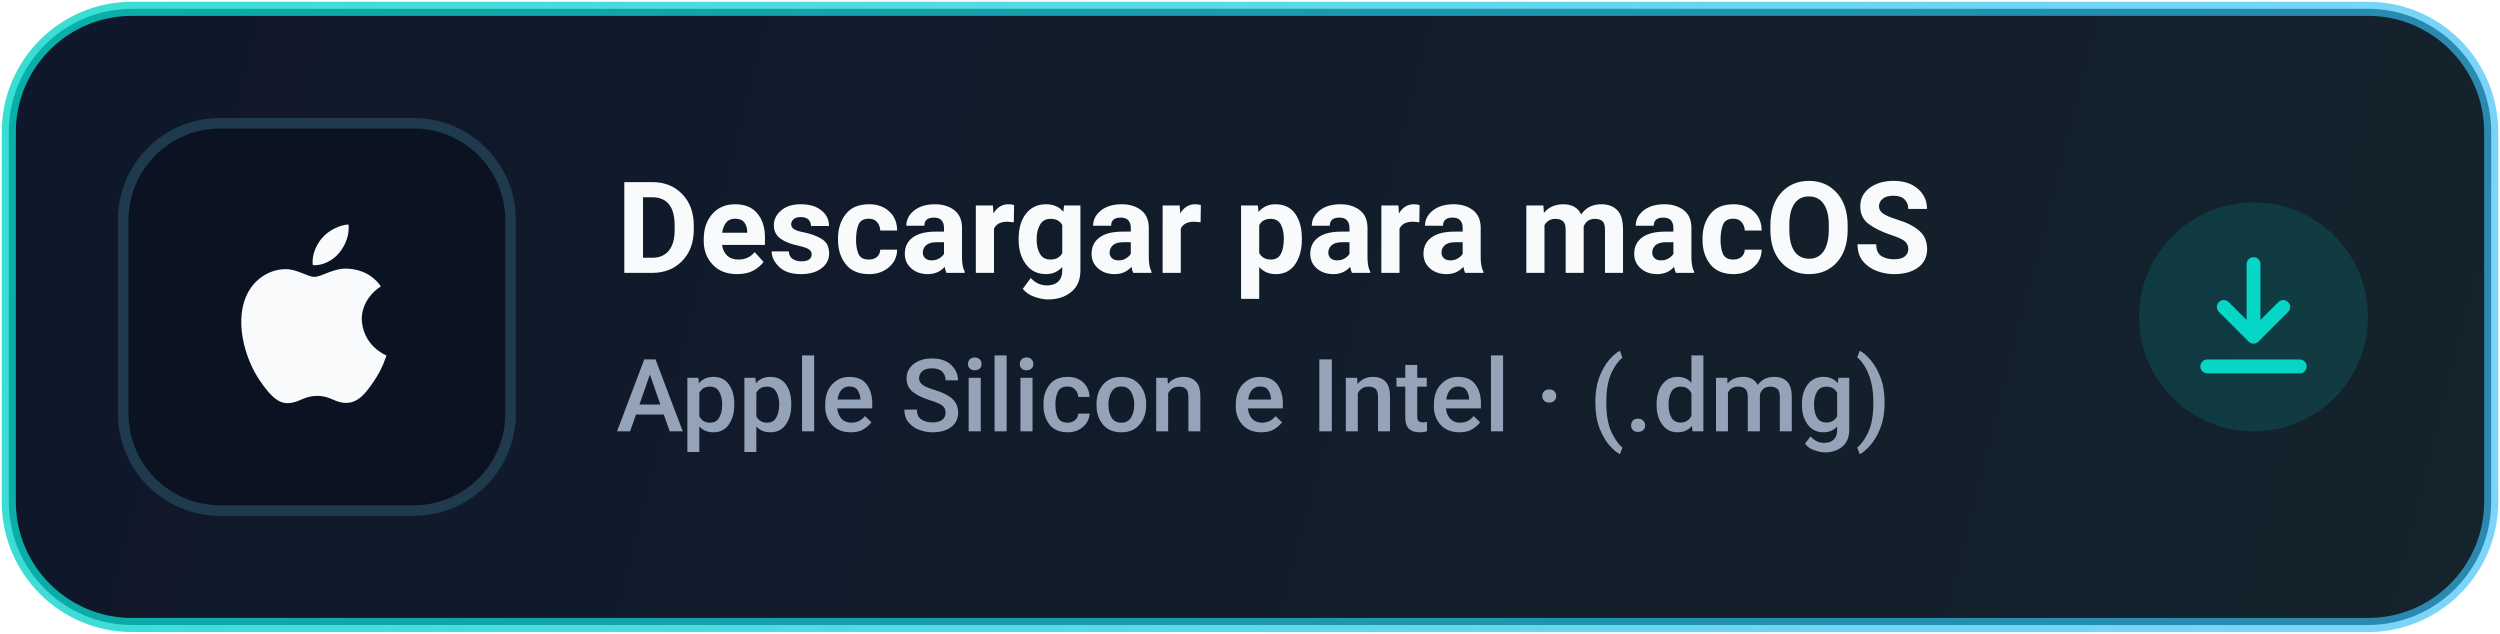
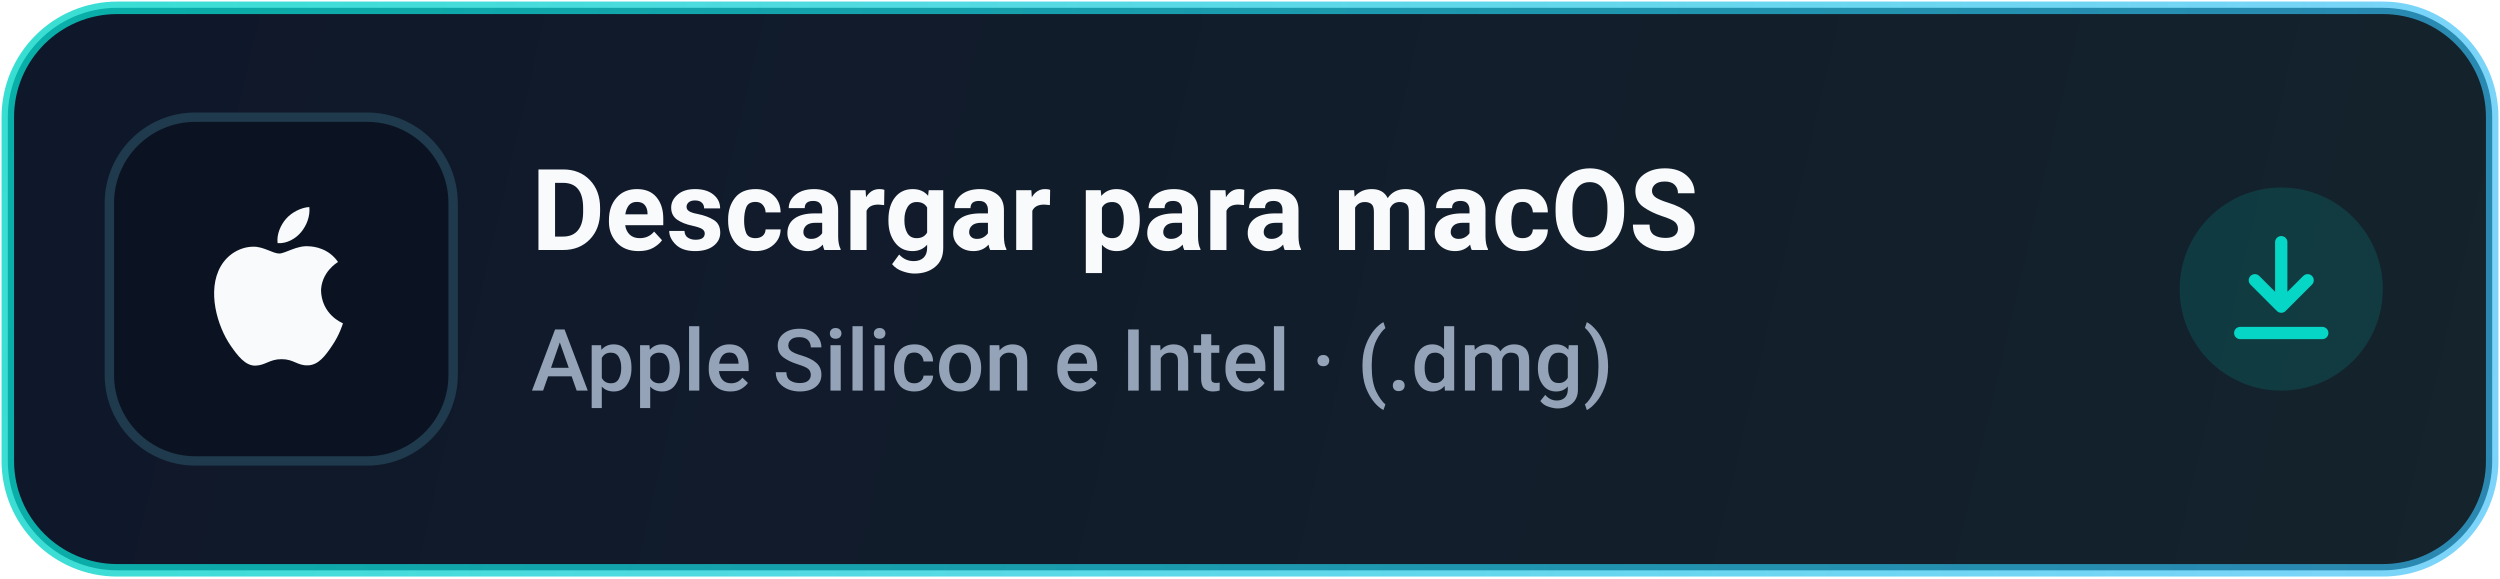
- <svg xmlns="http://www.w3.org/2000/svg" width="284" height="72" viewBox="0 0 284 72" fill="none">
+ <svg xmlns="http://www.w3.org/2000/svg" width="320" height="74" viewBox="0 0 320 74" fill="none">
  <defs>
-     <linearGradient id="bgMac" x1="0" y1="0" x2="284" y2="72" gradientUnits="userSpaceOnUse">
+     <linearGradient id="bgMac" x1="0" y1="0" x2="320" y2="74" gradientUnits="userSpaceOnUse">
      <stop offset="0%" stop-color="#0f172a" />
      <stop offset="100%" stop-color="#14232c" />
    </linearGradient>
-     <linearGradient id="borderMac" x1="0" y1="0" x2="284" y2="72" gradientUnits="userSpaceOnUse">
+     <linearGradient id="borderMac" x1="0" y1="0" x2="320" y2="74" gradientUnits="userSpaceOnUse">
      <stop offset="0%" stop-color="#06d6c6" stop-opacity="0.8" />
      <stop offset="100%" stop-color="#38bdf8" stop-opacity="0.65" />
    </linearGradient>
  </defs>
-   <rect x="1" y="1" width="282" height="70" rx="14" fill="url(#bgMac)" stroke="url(#borderMac)" stroke-width="1.6" />
-   <rect x="14" y="14" width="44" height="44" rx="11" fill="#0b1322" stroke="#1e3a4c" stroke-width="1.2" />
-   <svg x="22" y="21.5" width="28" height="28" viewBox="0 0 24 24" fill="none">
+   <rect x="1" y="1" width="318" height="72" rx="14" fill="url(#bgMac)" stroke="url(#borderMac)" stroke-width="1.6" />
+   <rect x="14" y="15" width="44" height="44" rx="11" fill="#0b1322" stroke="#1e3a4c" stroke-width="1.2" />
+   <svg x="22" y="22.5" width="28" height="28" viewBox="0 0 24 24" fill="none">
    <path d="M16.36 12.76c-.02-2.19 1.79-3.25 1.87-3.3-1.02-1.49-2.6-1.7-3.16-1.72-1.33-.14-2.62.79-3.3.79-.69 0-1.73-.78-2.85-.75-1.46.02-2.81.85-3.56 2.15-1.53 2.66-.39 6.57 1.09 8.71.73 1.05 1.6 2.23 2.73 2.19 1.11-.04 1.53-.71 2.86-.71 1.34 0 1.71.71 2.86.68 1.19-.02 1.94-1.07 2.66-2.13.85-1.23 1.19-2.43 1.21-2.49-.03-.01-2.39-.92-2.41-3.72zM14.18 6.18c.6-.73 1.01-1.74.9-2.75-.87.04-1.95.58-2.57 1.31-.55.63-1.04 1.67-.91 2.65.98.08 1.98-.48 2.58-1.21z" fill="#f8fafc" />
  </svg>
-   <text x="70" y="31" font-family="system-ui,-apple-system,BlinkMacSystemFont,Segoe UI,Roboto,sans-serif" font-size="14.5" font-weight="700" fill="#f8fafc">Descargar para macOS</text>
-   <text x="70" y="49" font-family="system-ui,-apple-system,BlinkMacSystemFont,Segoe UI,Roboto,sans-serif" font-size="11.5" font-weight="500" fill="#94a3b8">Apple Silicon e Intel · (.dmg)</text>
-   <circle cx="256" cy="36" r="13" fill="#06d6c6" fill-opacity="0.14" />
-   <svg x="247" y="27" width="18" height="18" viewBox="0 0 24 24" fill="none">
+   <text x="68" y="32" font-family="system-ui,-apple-system,BlinkMacSystemFont,Segoe UI,Roboto,sans-serif" font-size="14.5" font-weight="700" fill="#f8fafc">Descargar para macOS</text>
+   <text x="68" y="50" font-family="system-ui,-apple-system,BlinkMacSystemFont,Segoe UI,Roboto,sans-serif" font-size="11" font-weight="500" fill="#94a3b8">Apple Silicon e Intel · (.dmg)</text>
+   <circle cx="292" cy="37" r="13" fill="#06d6c6" fill-opacity="0.14" />
+   <svg x="283" y="28" width="18" height="18" viewBox="0 0 24 24" fill="none">
    <path d="M12 4v11m0 0-4.5-4.5M12 15l4.5-4.5M5 19.5h14" stroke="#06d6c6" stroke-width="2.1" stroke-linecap="round" stroke-linejoin="round" fill="none" />
  </svg>
</svg>
